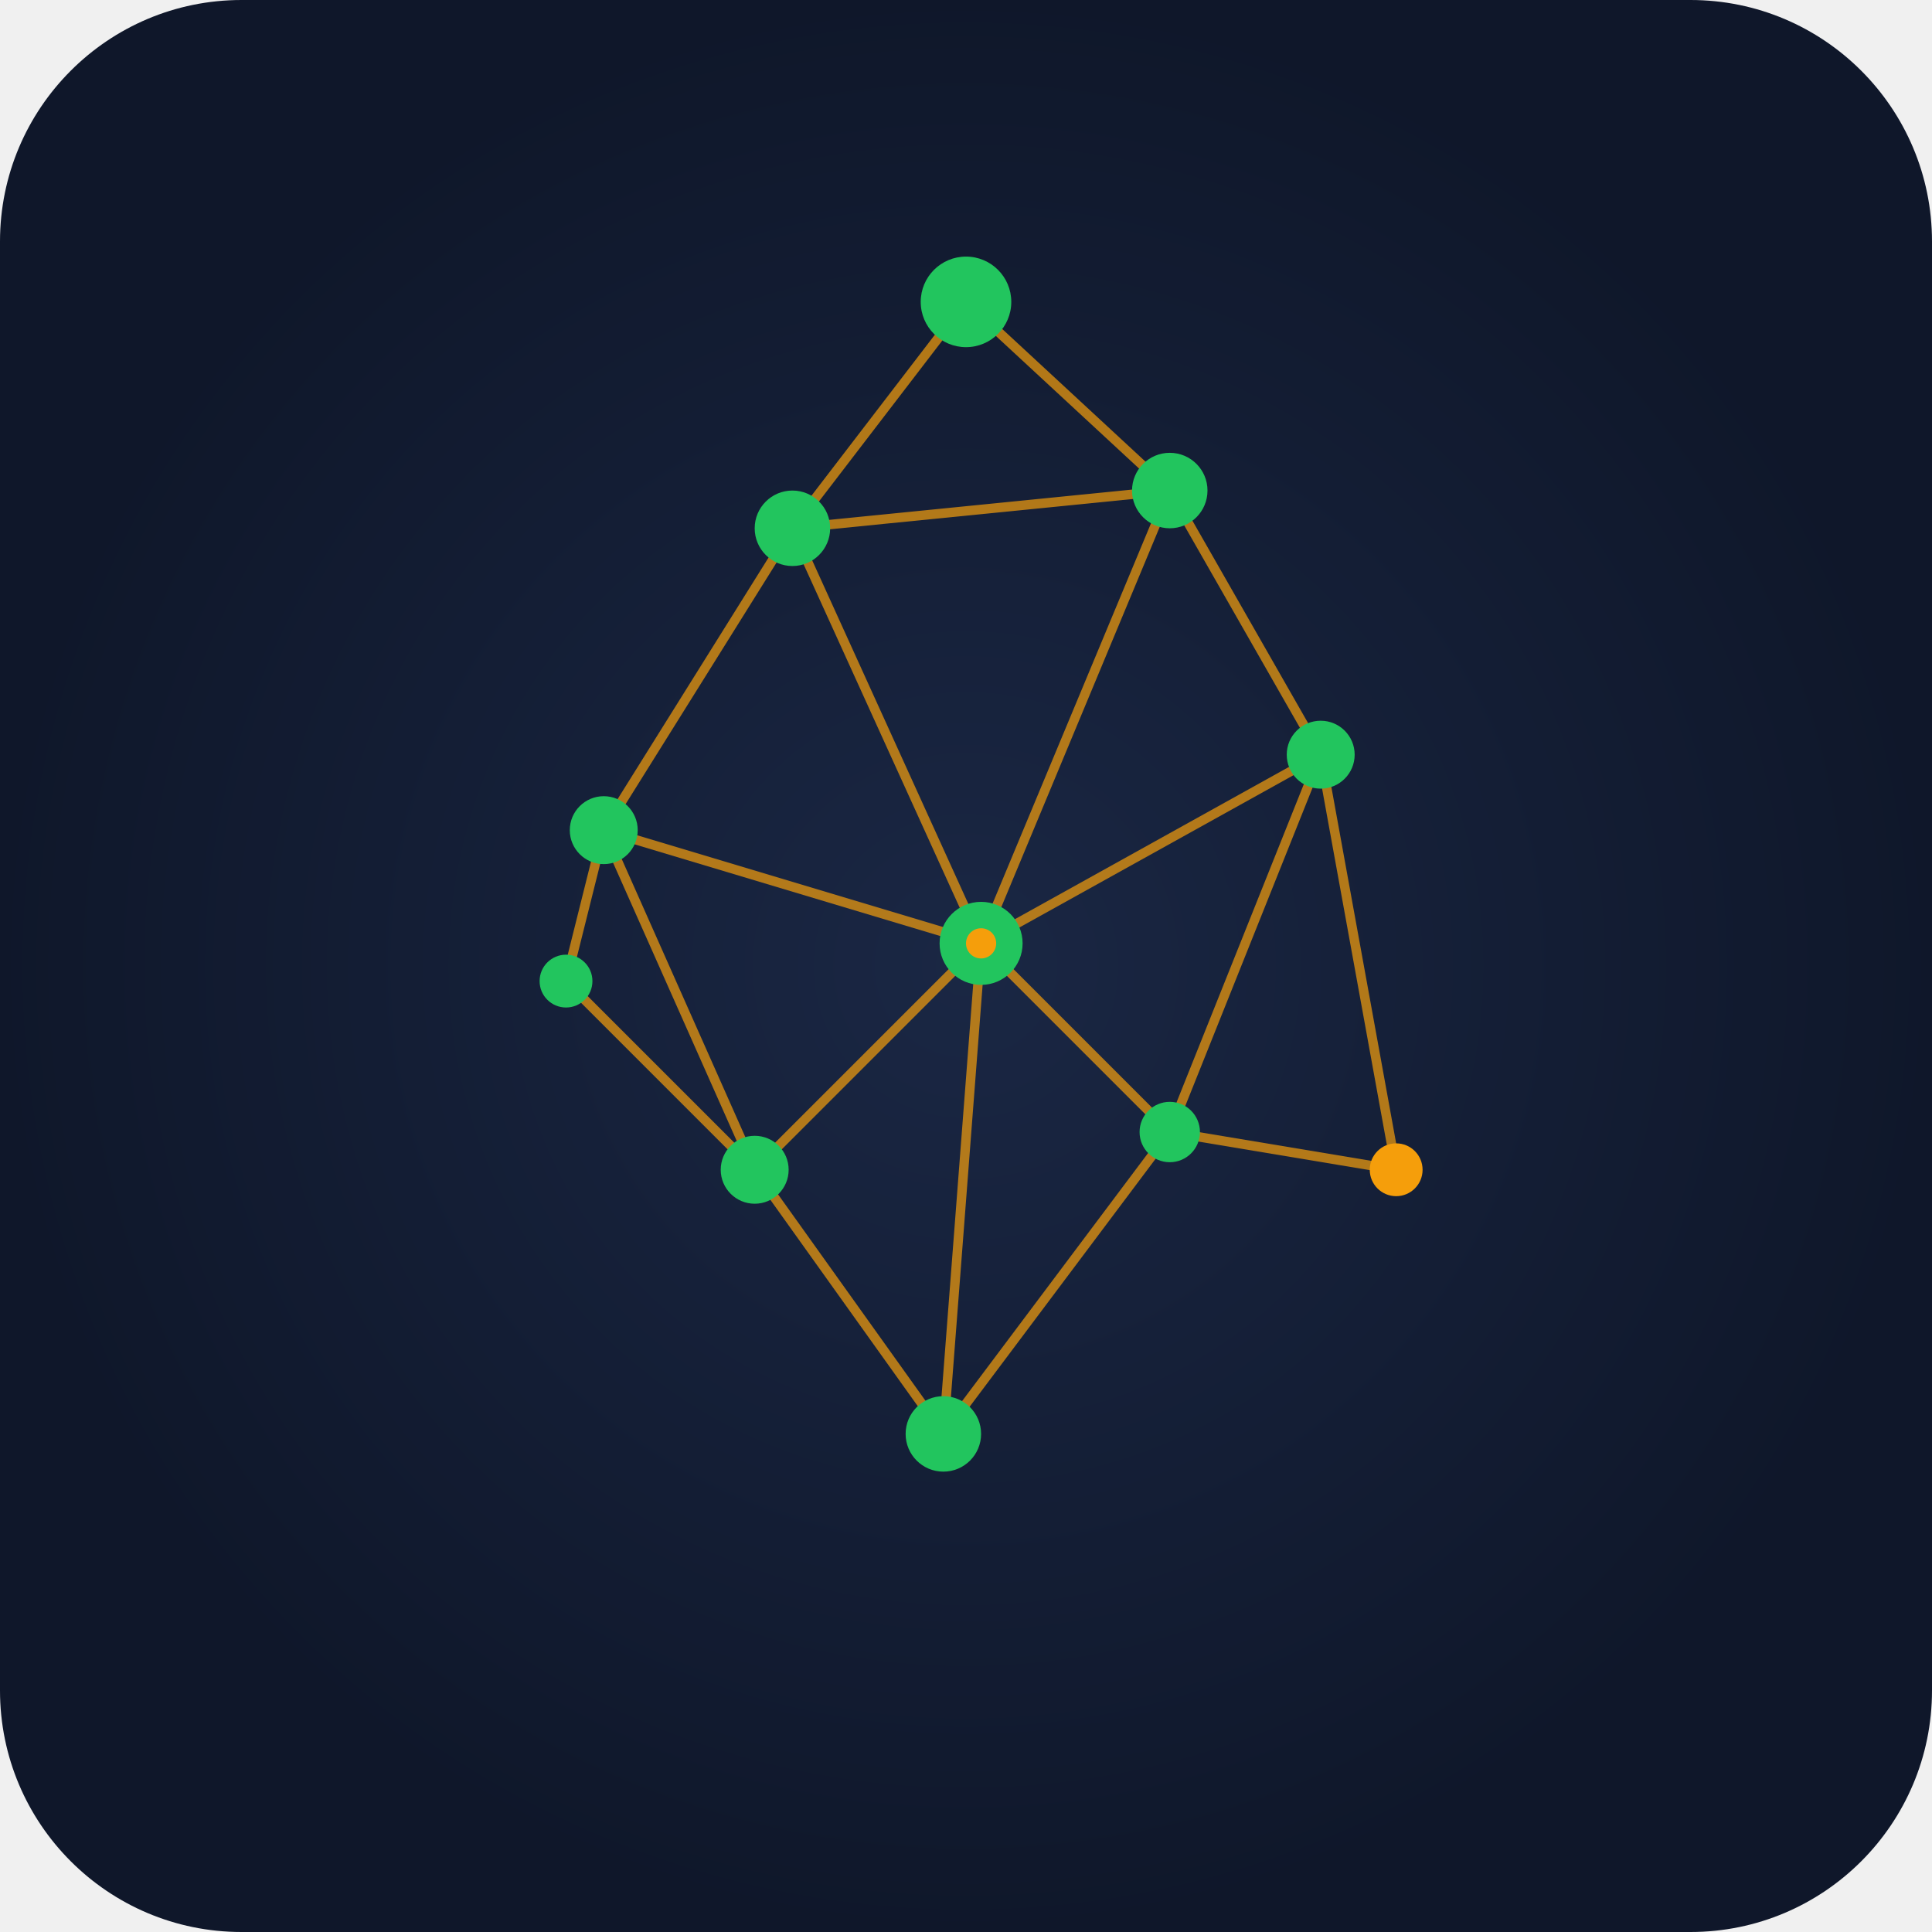
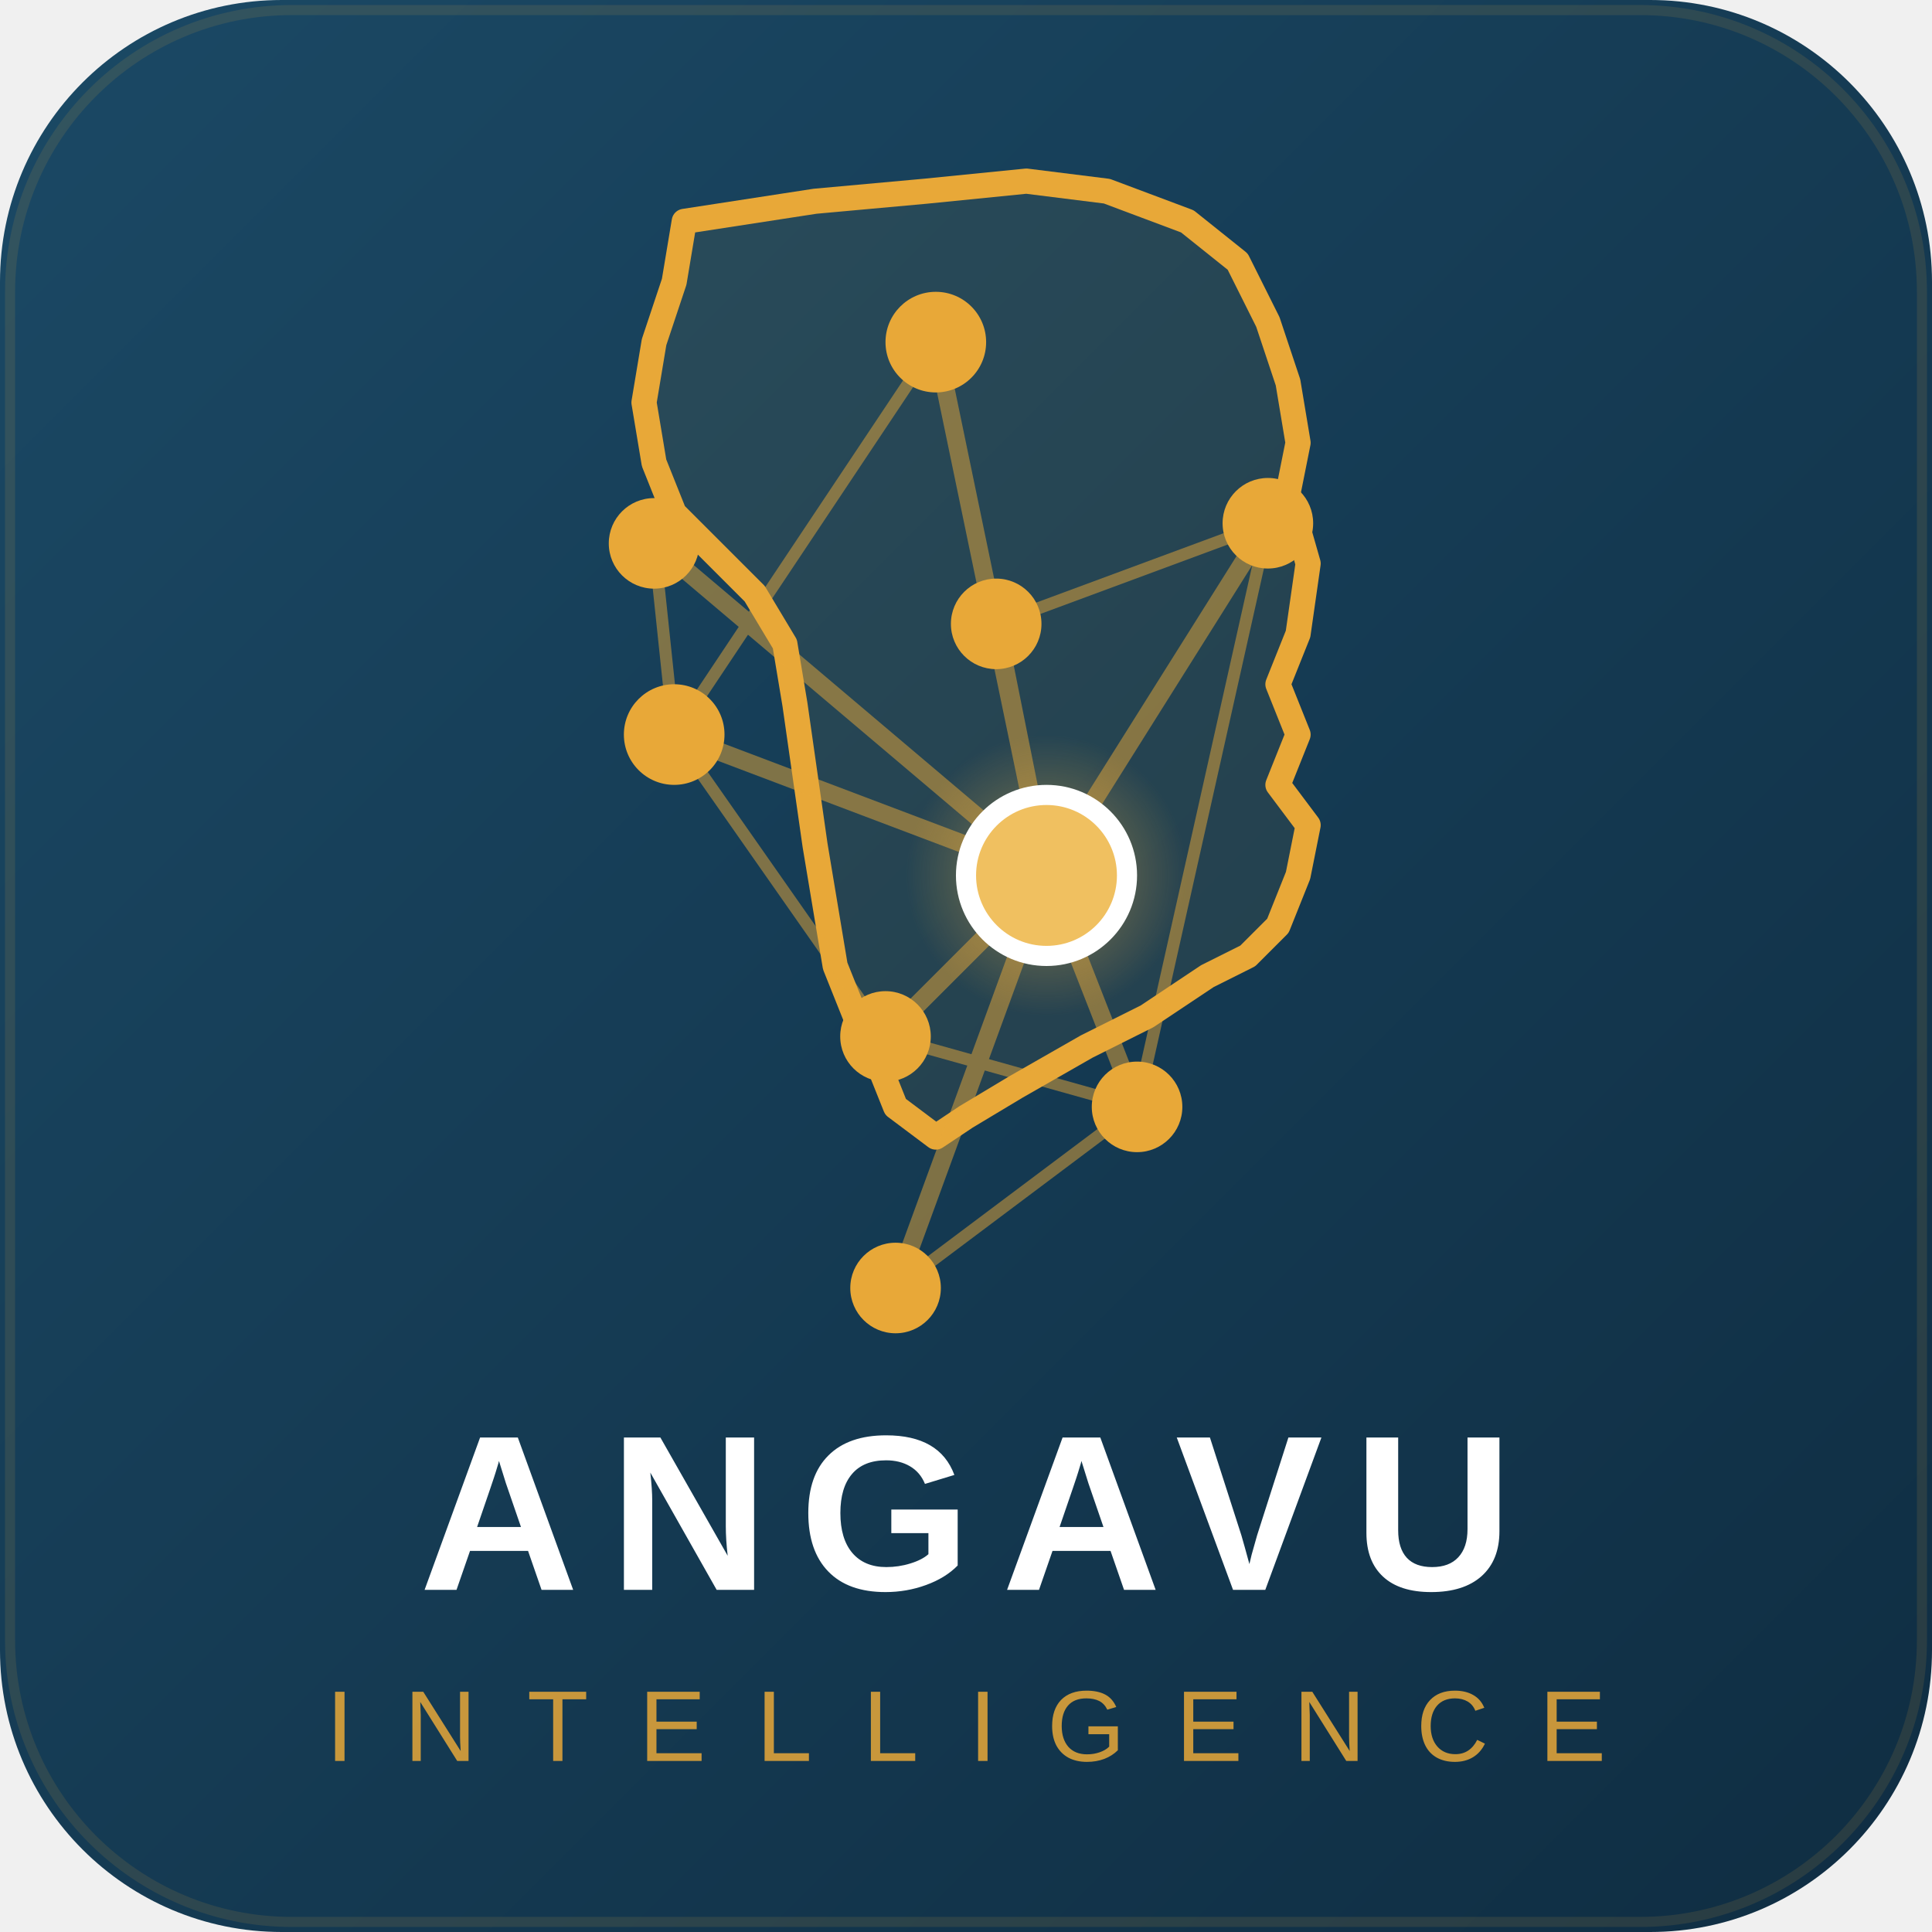
- <svg xmlns="http://www.w3.org/2000/svg" viewBox="0 0 512 512" width="192" height="192">
+ <svg xmlns="http://www.w3.org/2000/svg" viewBox="0 0 192 192" width="192" height="192">
  <defs>
-     <radialGradient id="bg" cx="50%" cy="50%" r="50%">
-       <stop offset="0%" stop-color="#1a2744" />
-       <stop offset="100%" stop-color="#0F172A" />
+     <linearGradient id="bg" x1="0" y1="0" x2="1" y2="1">
+       <stop offset="0%" stop-color="#1B4965" />
+       <stop offset="100%" stop-color="#0F2D42" />
+     </linearGradient>
+     <radialGradient id="ng" cx="50%" cy="50%" r="50%">
+       <stop offset="0%" stop-color="#F0C060" stop-opacity="0.5" />
+       <stop offset="100%" stop-color="#E8A838" stop-opacity="0" />
    </radialGradient>
+     <clipPath id="r">
+       <rect width="192" height="192" rx="28" ry="28" />
+     </clipPath>
  </defs>
-   <rect width="512" height="512" rx="64" fill="url(#bg)" />
-   <g stroke="#F59E0B" stroke-width="2.5" opacity="0.7" fill="none">
-     <line x1="256" y1="80" x2="210" y2="140" />
-     <line x1="256" y1="80" x2="310" y2="130" />
-     <line x1="210" y1="140" x2="310" y2="130" />
-     <line x1="210" y1="140" x2="160" y2="220" />
-     <line x1="310" y1="130" x2="350" y2="200" />
-     <line x1="210" y1="140" x2="260" y2="250" />
-     <line x1="310" y1="130" x2="260" y2="250" />
-     <line x1="160" y1="220" x2="260" y2="250" />
-     <line x1="350" y1="200" x2="260" y2="250" />
-     <line x1="160" y1="220" x2="200" y2="310" />
-     <line x1="260" y1="250" x2="200" y2="310" />
-     <line x1="260" y1="250" x2="310" y2="300" />
-     <line x1="350" y1="200" x2="310" y2="300" />
-     <line x1="200" y1="310" x2="250" y2="380" />
-     <line x1="310" y1="300" x2="250" y2="380" />
-     <line x1="260" y1="250" x2="250" y2="380" />
-     <line x1="310" y1="300" x2="370" y2="310" />
-     <line x1="350" y1="200" x2="370" y2="310" />
-     <line x1="160" y1="220" x2="150" y2="260" />
-     <line x1="150" y1="260" x2="200" y2="310" />
+   <g clip-path="url(#r)">
+     <rect width="192" height="192" fill="url(#bg)" />
+     <g transform="translate(96,70)">
+       <path d="M-28,-48 L-15,-50 L-4,-51 L6,-52 L14,-51 L22,-48 L27,-44                L30,-38 L32,-32 L33,-26 L32,-21 L34,-14 L33,-7 L31,-2                L33,3 L31,8 L34,12 L33,17 L31,22 L28,25 L24,27                L18,31 L12,34 L5,38 L0,41 L-3,43                L-7,40 L-9,35 L-11,31 L-13,26 L-14,20                L-15,14 L-16,7 L-17,0 L-18,-6                L-21,-11 L-25,-15 L-29,-19 L-31,-24                L-32,-30 L-31,-36 L-29,-42 L-28,-48Z" fill="#E8A838" fill-opacity="0.08" stroke="#E8A838" stroke-width="2.5" stroke-linejoin="round" />
+     </g>
+     <g stroke="#E8A838" stroke-linecap="round" opacity="0.5">
+       <line x1="104" y1="87" x2="93" y2="34" stroke-width="1.8" />
+       <line x1="104" y1="87" x2="67" y2="73" stroke-width="1.8" />
+       <line x1="104" y1="87" x2="99" y2="62" stroke-width="1.8" />
+       <line x1="104" y1="87" x2="126" y2="52" stroke-width="1.8" />
+       <line x1="104" y1="87" x2="88" y2="103" stroke-width="1.8" />
+       <line x1="104" y1="87" x2="113" y2="110" stroke-width="1.8" />
+       <line x1="104" y1="87" x2="89" y2="128" stroke-width="1.8" />
+       <line x1="104" y1="87" x2="65" y2="54" stroke-width="1.8" />
+       <line x1="93" y1="34" x2="67" y2="73" stroke-width="1.2" />
+       <line x1="93" y1="34" x2="99" y2="62" stroke-width="1.2" />
+       <line x1="67" y1="73" x2="65" y2="54" stroke-width="1.2" />
+       <line x1="67" y1="73" x2="88" y2="103" stroke-width="1.2" />
+       <line x1="88" y1="103" x2="113" y2="110" stroke-width="1.2" />
+       <line x1="113" y1="110" x2="89" y2="128" stroke-width="1.2" />
+       <line x1="126" y1="52" x2="99" y2="62" stroke-width="1.2" />
+       <line x1="126" y1="52" x2="113" y2="110" stroke-width="1.2" />
+     </g>
+     <circle cx="93" cy="34" r="5" fill="#E8A838" />
+     <circle cx="65" cy="54" r="4.5" fill="#E8A838" />
+     <circle cx="67" cy="73" r="5" fill="#E8A838" />
+     <circle cx="99" cy="62" r="4.5" fill="#E8A838" />
+     <circle cx="126" cy="52" r="4.5" fill="#E8A838" />
+     <circle cx="88" cy="103" r="4.5" fill="#E8A838" />
+     <circle cx="113" cy="110" r="4.5" fill="#E8A838" />
+     <circle cx="89" cy="128" r="4.5" fill="#E8A838" />
+     <circle cx="104" cy="87" r="14" fill="url(#ng)" />
+     <circle cx="104" cy="87" r="8" fill="#F0C060" stroke="#FFFFFF" stroke-width="2" />
+     <text x="96" y="158" text-anchor="middle" font-family="'Segoe UI','Helvetica Neue',Arial,sans-serif" font-size="22" font-weight="700" fill="#FFFFFF" letter-spacing="3">ANGAVU</text>
+     <text x="96" y="175" text-anchor="middle" font-family="'Segoe UI','Helvetica Neue',Arial,sans-serif" font-size="10" font-weight="300" fill="#E8A838" letter-spacing="5" opacity="0.85">INTELLIGENCE</text>
  </g>
-   <g>
-     <circle cx="256" cy="80" r="12" fill="#22C55E" />
-     <circle cx="210" cy="140" r="10" fill="#22C55E" />
-     <circle cx="310" cy="130" r="10" fill="#22C55E" />
-     <circle cx="160" cy="220" r="9" fill="#22C55E" />
-     <circle cx="350" cy="200" r="9" fill="#22C55E" />
-     <circle cx="150" cy="260" r="7" fill="#22C55E" />
-     <circle cx="260" cy="250" r="11" fill="#22C55E" />
-     <circle cx="200" cy="310" r="9" fill="#22C55E" />
-     <circle cx="310" cy="300" r="8" fill="#22C55E" />
-     <circle cx="250" cy="380" r="10" fill="#22C55E" />
-     <circle cx="370" cy="310" r="7" fill="#F59E0B" />
-   </g>
-   <circle cx="260" cy="250" r="4" fill="#F59E0B" />
+   <rect x="1" y="1" width="190" height="190" rx="28" ry="28" fill="none" stroke="#E8A838" stroke-width="1" opacity="0.12" />
</svg>
